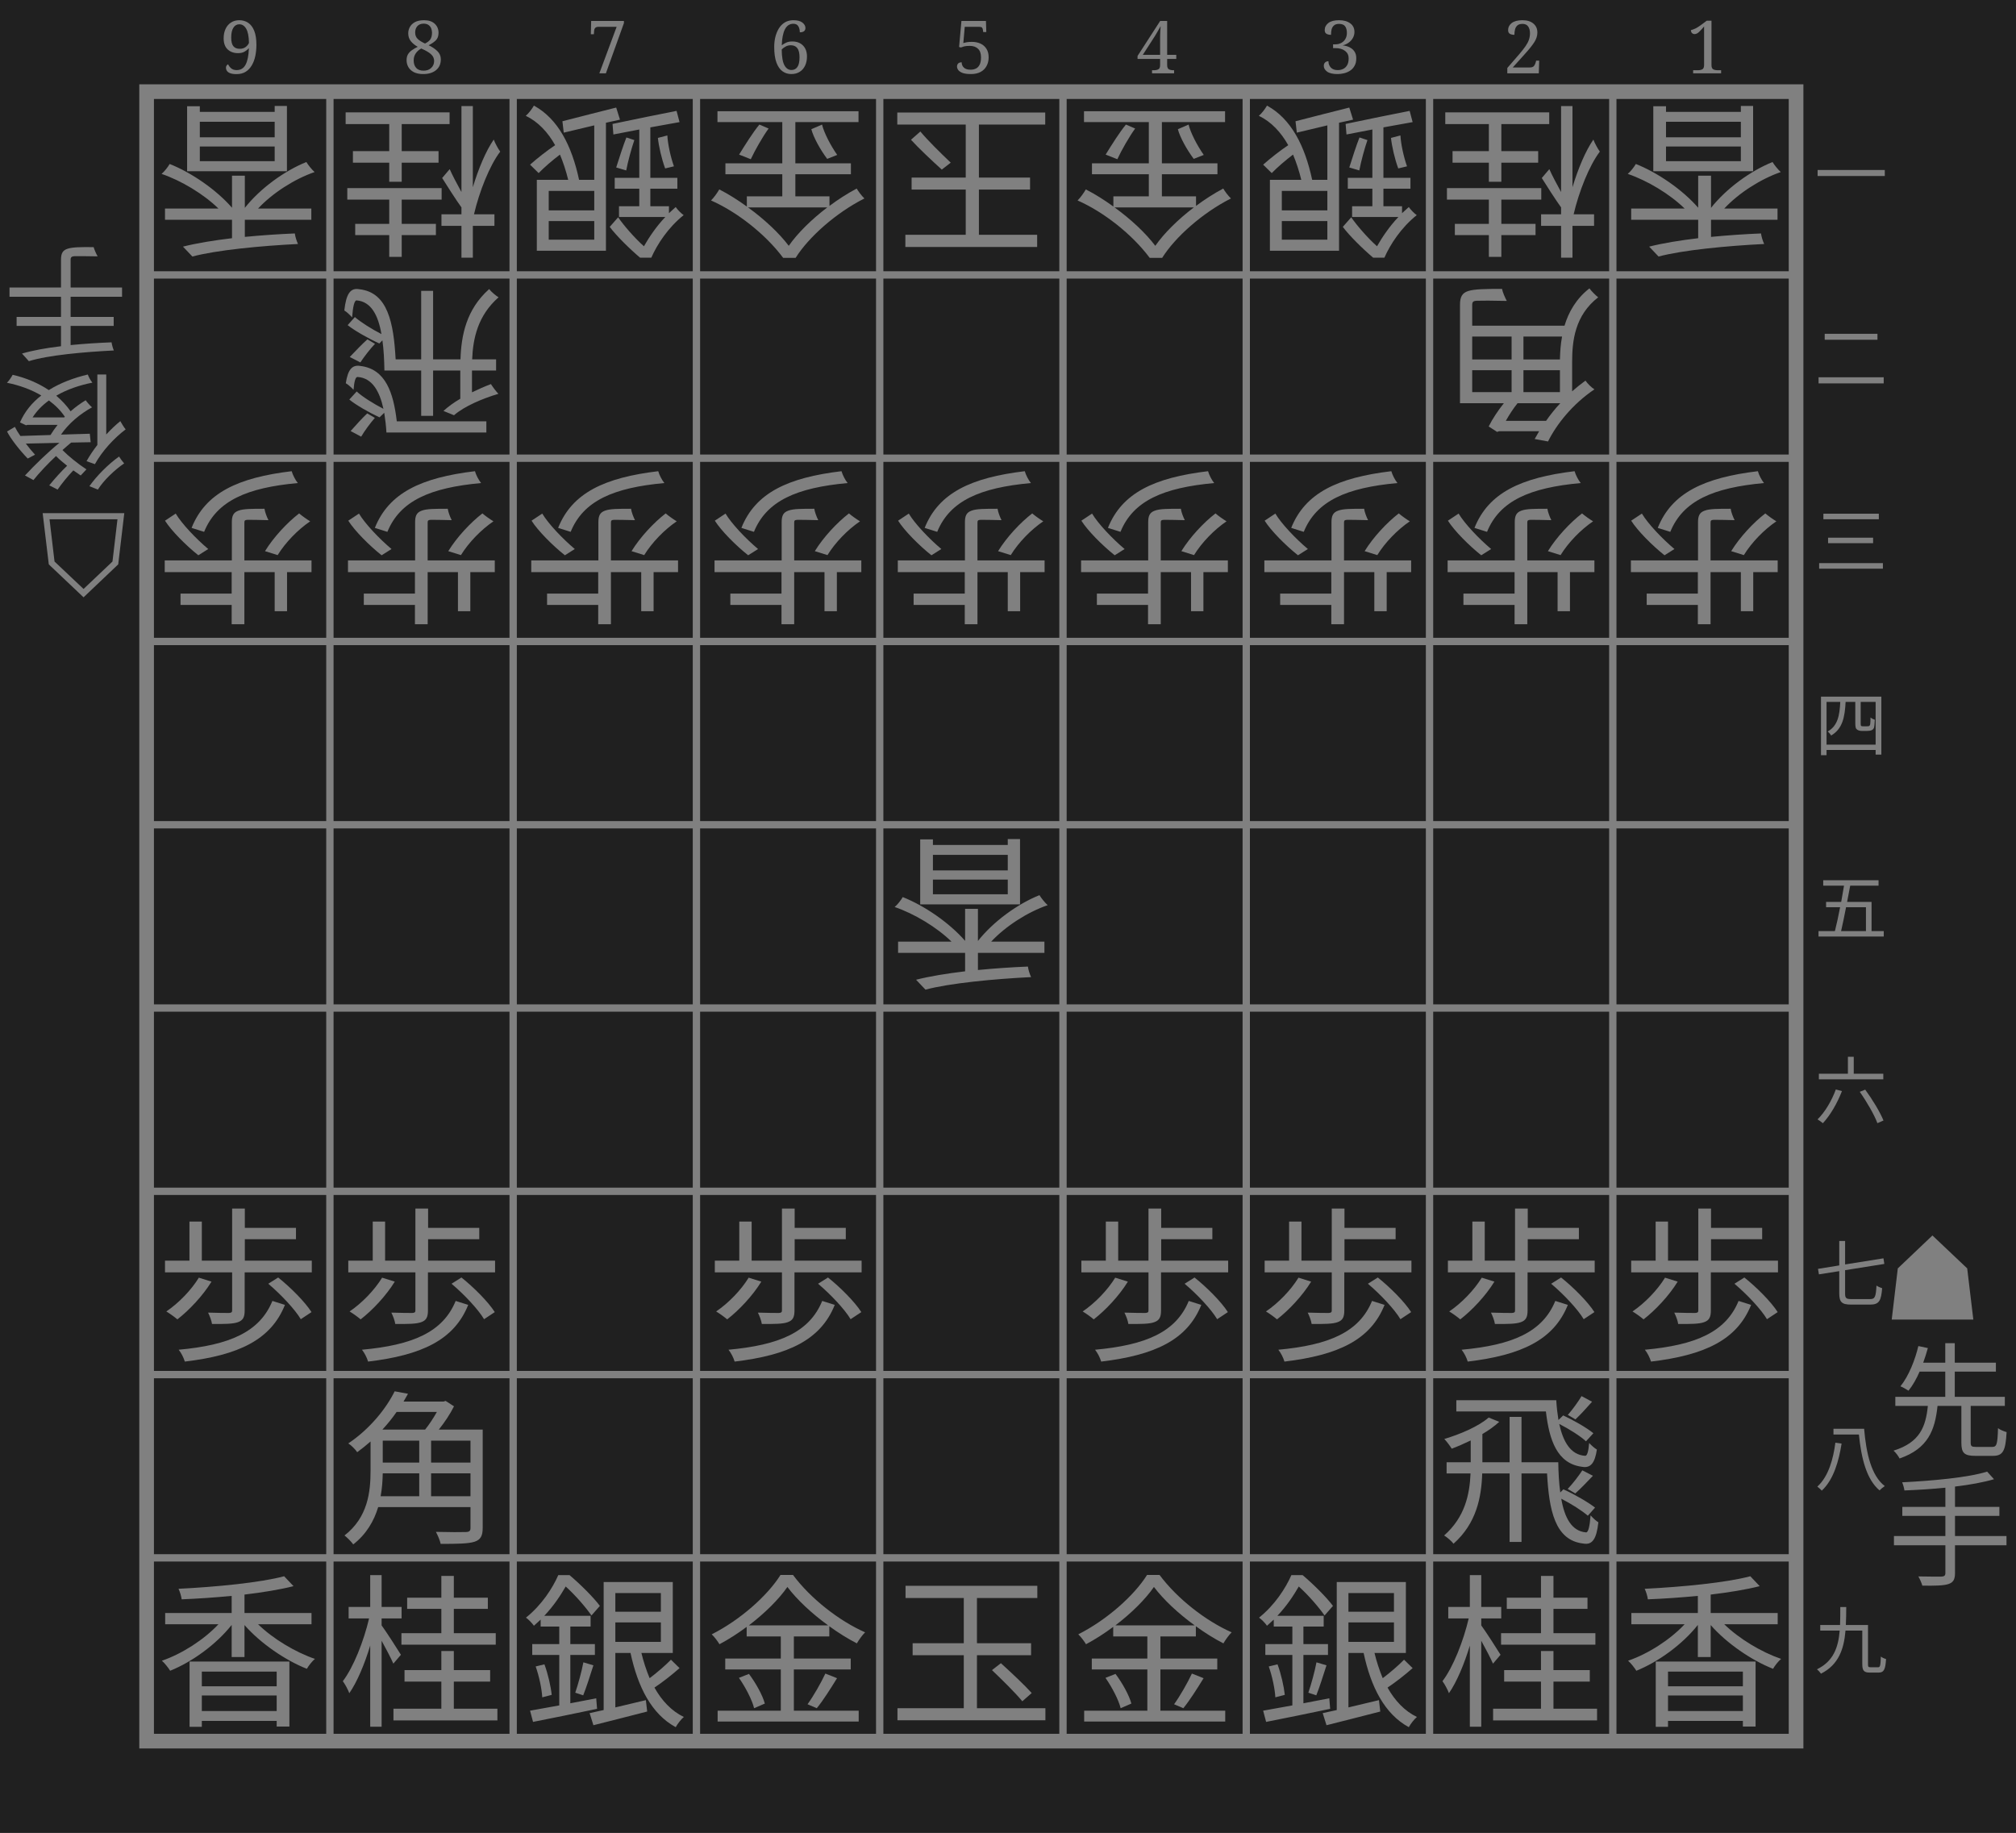
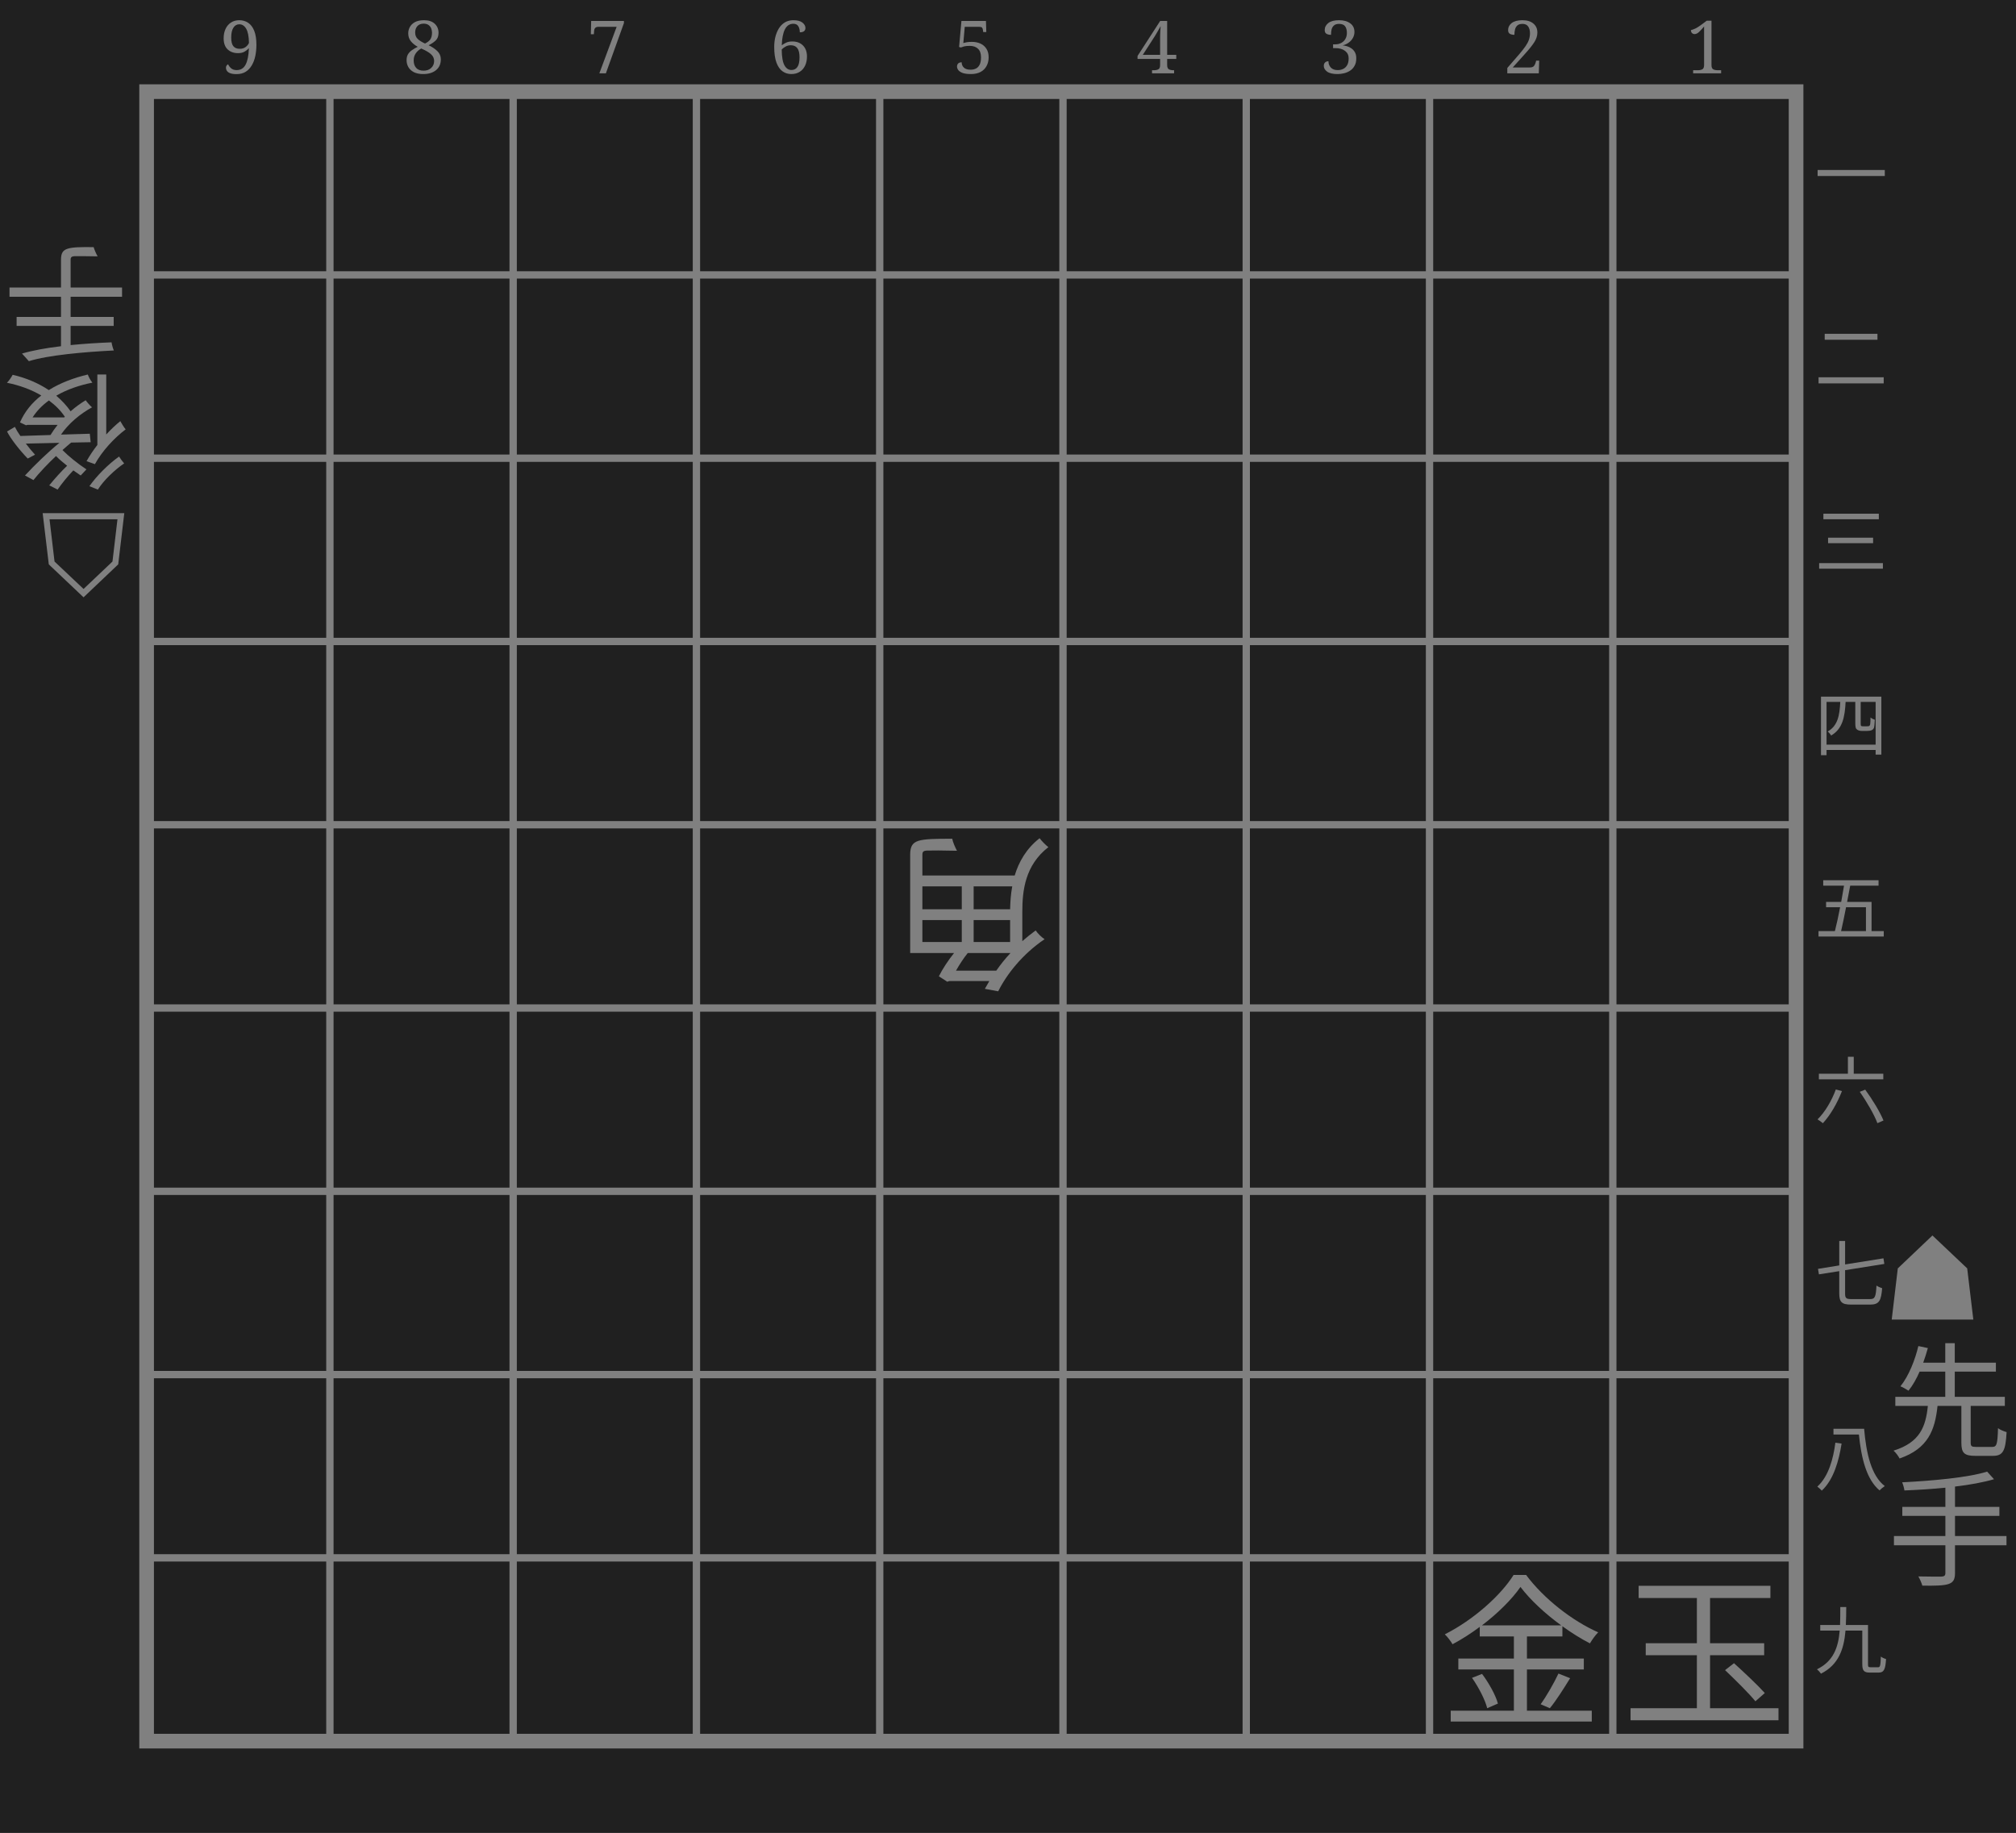
<svg xmlns="http://www.w3.org/2000/svg" baseProfile="full" height="500.0" version="1.1" width="550.0">
  <defs />
  <rect fill="#202020" height="500" width="575.0" x="0" y="0" />
  <g transform="scale(1.0)">
    <rect fill="#202020" height="500" width="550" x="0" y="0" />
    <g transform="translate(15,0) translate(25.0,25.0)">
      <g id="hlines" stroke="gray">
        <line stroke-width="2px" x1="0" x2="450" y1="50" y2="50" />
        <line stroke-width="2px" x1="0" x2="450" y1="100" y2="100" />
        <line stroke-width="2px" x1="0" x2="450" y1="150" y2="150" />
        <line stroke-width="2px" x1="0" x2="450" y1="200" y2="200" />
        <line stroke-width="2px" x1="0" x2="450" y1="250" y2="250" />
        <line stroke-width="2px" x1="0" x2="450" y1="300" y2="300" />
        <line stroke-width="2px" x1="0" x2="450" y1="350" y2="350" />
        <line stroke-width="2px" x1="0" x2="450" y1="400" y2="400" />
      </g>
      <g id="vline" stroke="gray">
        <line stroke-width="2px" x1="50" x2="50" y1="0" y2="450" />
        <line stroke-width="2px" x1="100" x2="100" y1="0" y2="450" />
        <line stroke-width="2px" x1="150" x2="150" y1="0" y2="450" />
        <line stroke-width="2px" x1="200" x2="200" y1="0" y2="450" />
        <line stroke-width="2px" x1="250" x2="250" y1="0" y2="450" />
        <line stroke-width="2px" x1="300" x2="300" y1="0" y2="450" />
        <line stroke-width="2px" x1="350" x2="350" y1="0" y2="450" />
        <line stroke-width="2px" x1="400" x2="400" y1="0" y2="450" />
      </g>
      <rect fill="none" height="450" stroke="gray" stroke-width="4px" width="450" x="0" y="0" />
      <g fill="gray" id="cord">
        <text font-family="Serif" font-size="20px" x="455.0" y="30.0">一</text>
        <text font-family="Serif" font-size="20px" x="420.0" y="-5.0">1</text>
        <text font-family="Serif" font-size="20px" x="455.0" y="80.0">二</text>
        <text font-family="Serif" font-size="20px" x="370.0" y="-5.0">2</text>
        <text font-family="Serif" font-size="20px" x="455.0" y="130.0">三</text>
        <text font-family="Serif" font-size="20px" x="320.0" y="-5.0">3</text>
        <text font-family="Serif" font-size="20px" x="455.0" y="180.0">四</text>
        <text font-family="Serif" font-size="20px" x="270.0" y="-5.0">4</text>
        <text font-family="Serif" font-size="20px" x="455.0" y="230">五</text>
        <text font-family="Serif" font-size="20px" x="220" y="-5.0">5</text>
        <text font-family="Serif" font-size="20px" x="455.0" y="280.0">六</text>
        <text font-family="Serif" font-size="20px" x="170.0" y="-5.0">6</text>
        <text font-family="Serif" font-size="20px" x="455.0" y="330.0">七</text>
        <text font-family="Serif" font-size="20px" x="120.0" y="-5.0">7</text>
        <text font-family="Serif" font-size="20px" x="455.0" y="380.0">八</text>
        <text font-family="Serif" font-size="20px" x="70.0" y="-5.0">8</text>
        <text font-family="Serif" font-size="20px" x="455.0" y="430.0">九</text>
        <text font-family="Serif" font-size="20px" x="20.0" y="-5.0">9</text>
      </g>
      <g>
-         <text fill="gray" font-family="Serif" font-size="45px" x="402.5" y="342.5">歩</text>
-         <text fill="gray" font-family="Serif" font-size="45px" x="352.5" y="342.5">歩</text>
-         <text fill="gray" font-family="Serif" font-size="45px" x="302.5" y="342.5">歩</text>
-         <text fill="gray" font-family="Serif" font-size="45px" x="252.5" y="342.5">歩</text>
-         <text fill="gray" font-family="Serif" font-size="45px" x="152.5" y="342.5">歩</text>
-         <text fill="gray" font-family="Serif" font-size="45px" x="52.5" y="342.5">歩</text>
-         <text fill="gray" font-family="Serif" font-size="45px" x="2.5" y="342.5">歩</text>
-         <text fill="gray" font-family="Serif" font-size="45px" x="402.5" y="442.5">香</text>
-         <text fill="gray" font-family="Serif" font-size="45px" x="2.5" y="442.5">香</text>
-         <text fill="gray" font-family="Serif" font-size="45px" x="352.5" y="442.5">桂</text>
-         <text fill="gray" font-family="Serif" font-size="45px" x="52.5" y="442.5">桂</text>
-         <text fill="gray" font-family="Serif" font-size="45px" x="302.5" y="442.5">銀</text>
-         <text fill="gray" font-family="Serif" font-size="45px" x="102.5" y="442.5">銀</text>
-         <text fill="gray" font-family="Serif" font-size="45px" x="52.5" y="392.5">角</text>
-         <text fill="gray" font-family="Serif" font-size="45px" x="352.5" y="392.5">飛</text>
-         <text fill="gray" font-family="Serif" font-size="45px" x="252.5" y="442.5">金</text>
-         <text fill="gray" font-family="Serif" font-size="45px" x="152.5" y="442.5">金</text>
-         <text fill="gray" font-family="Serif" font-size="45px" x="202.5" y="442.5">玉</text>
+         <text fill="gray" font-family="Serif" font-size="45px" x="352.5" y="442.5">金</text>
+         <text fill="gray" font-family="Serif" font-size="45px" x="402.5" y="442.5">玉</text>
        <text fill="gray" font-family="Serif" font-size="34px" x="475.0" y="335.0">☗</text>
        <text fill="gray" font-family="Serif" font-size="34px" x="475.0" y="370.0">先</text>
        <text fill="gray" font-family="Serif" font-size="34px" x="475.0" y="405.0">手</text>
        <text fill="gray" font-family="Serif" font-size="34px" x="475.0" y="440" />
      </g>
      <g transform="rotate(180,225.0,225.0)">
-         <text fill="gray" font-family="Serif" font-size="45px" x="2.5" y="342.5">歩</text>
-         <text fill="gray" font-family="Serif" font-size="45px" x="52.5" y="342.5">歩</text>
-         <text fill="gray" font-family="Serif" font-size="45px" x="102.5" y="342.5">歩</text>
-         <text fill="gray" font-family="Serif" font-size="45px" x="152.5" y="342.5">歩</text>
-         <text fill="gray" font-family="Serif" font-size="45px" x="202.5" y="342.5">歩</text>
-         <text fill="gray" font-family="Serif" font-size="45px" x="252.5" y="342.5">歩</text>
-         <text fill="gray" font-family="Serif" font-size="45px" x="302.5" y="342.5">歩</text>
-         <text fill="gray" font-family="Serif" font-size="45px" x="352.5" y="342.5">歩</text>
-         <text fill="gray" font-family="Serif" font-size="45px" x="402.5" y="342.5">歩</text>
-         <text fill="gray" font-family="Serif" font-size="45px" x="2.5" y="442.5">香</text>
-         <text fill="gray" font-family="Serif" font-size="45px" x="202.5" y="242.5">香</text>
-         <text fill="gray" font-family="Serif" font-size="45px" x="402.5" y="442.5">香</text>
-         <text fill="gray" font-family="Serif" font-size="45px" x="52.5" y="442.5">桂</text>
-         <text fill="gray" font-family="Serif" font-size="45px" x="352.5" y="442.5">桂</text>
-         <text fill="gray" font-family="Serif" font-size="45px" x="102.5" y="442.5">銀</text>
-         <text fill="gray" font-family="Serif" font-size="45px" x="302.5" y="442.5">銀</text>
-         <text fill="gray" font-family="Serif" font-size="45px" x="52.5" y="392.5">角</text>
-         <text fill="gray" font-family="Serif" font-size="45px" x="352.5" y="392.5">飛</text>
-         <text fill="gray" font-family="Serif" font-size="45px" x="152.5" y="442.5">金</text>
-         <text fill="gray" font-family="Serif" font-size="45px" x="252.5" y="442.5">金</text>
-         <text fill="gray" font-family="Serif" font-size="45px" x="202.5" y="442.5">玉</text>
+         <text fill="gray" font-family="Serif" font-size="45px" x="202.5" y="242.5">角</text>
        <text fill="gray" font-family="Serif" font-size="34px" x="455.0" y="335.0">☖</text>
        <text fill="gray" font-family="Serif" font-size="34px" x="455.0" y="370.0">後</text>
        <text fill="gray" font-family="Serif" font-size="34px" x="455.0" y="405.0">手</text>
        <text fill="gray" font-family="Serif" font-size="34px" x="455.0" y="440" />
      </g>
    </g>
  </g>
</svg>
